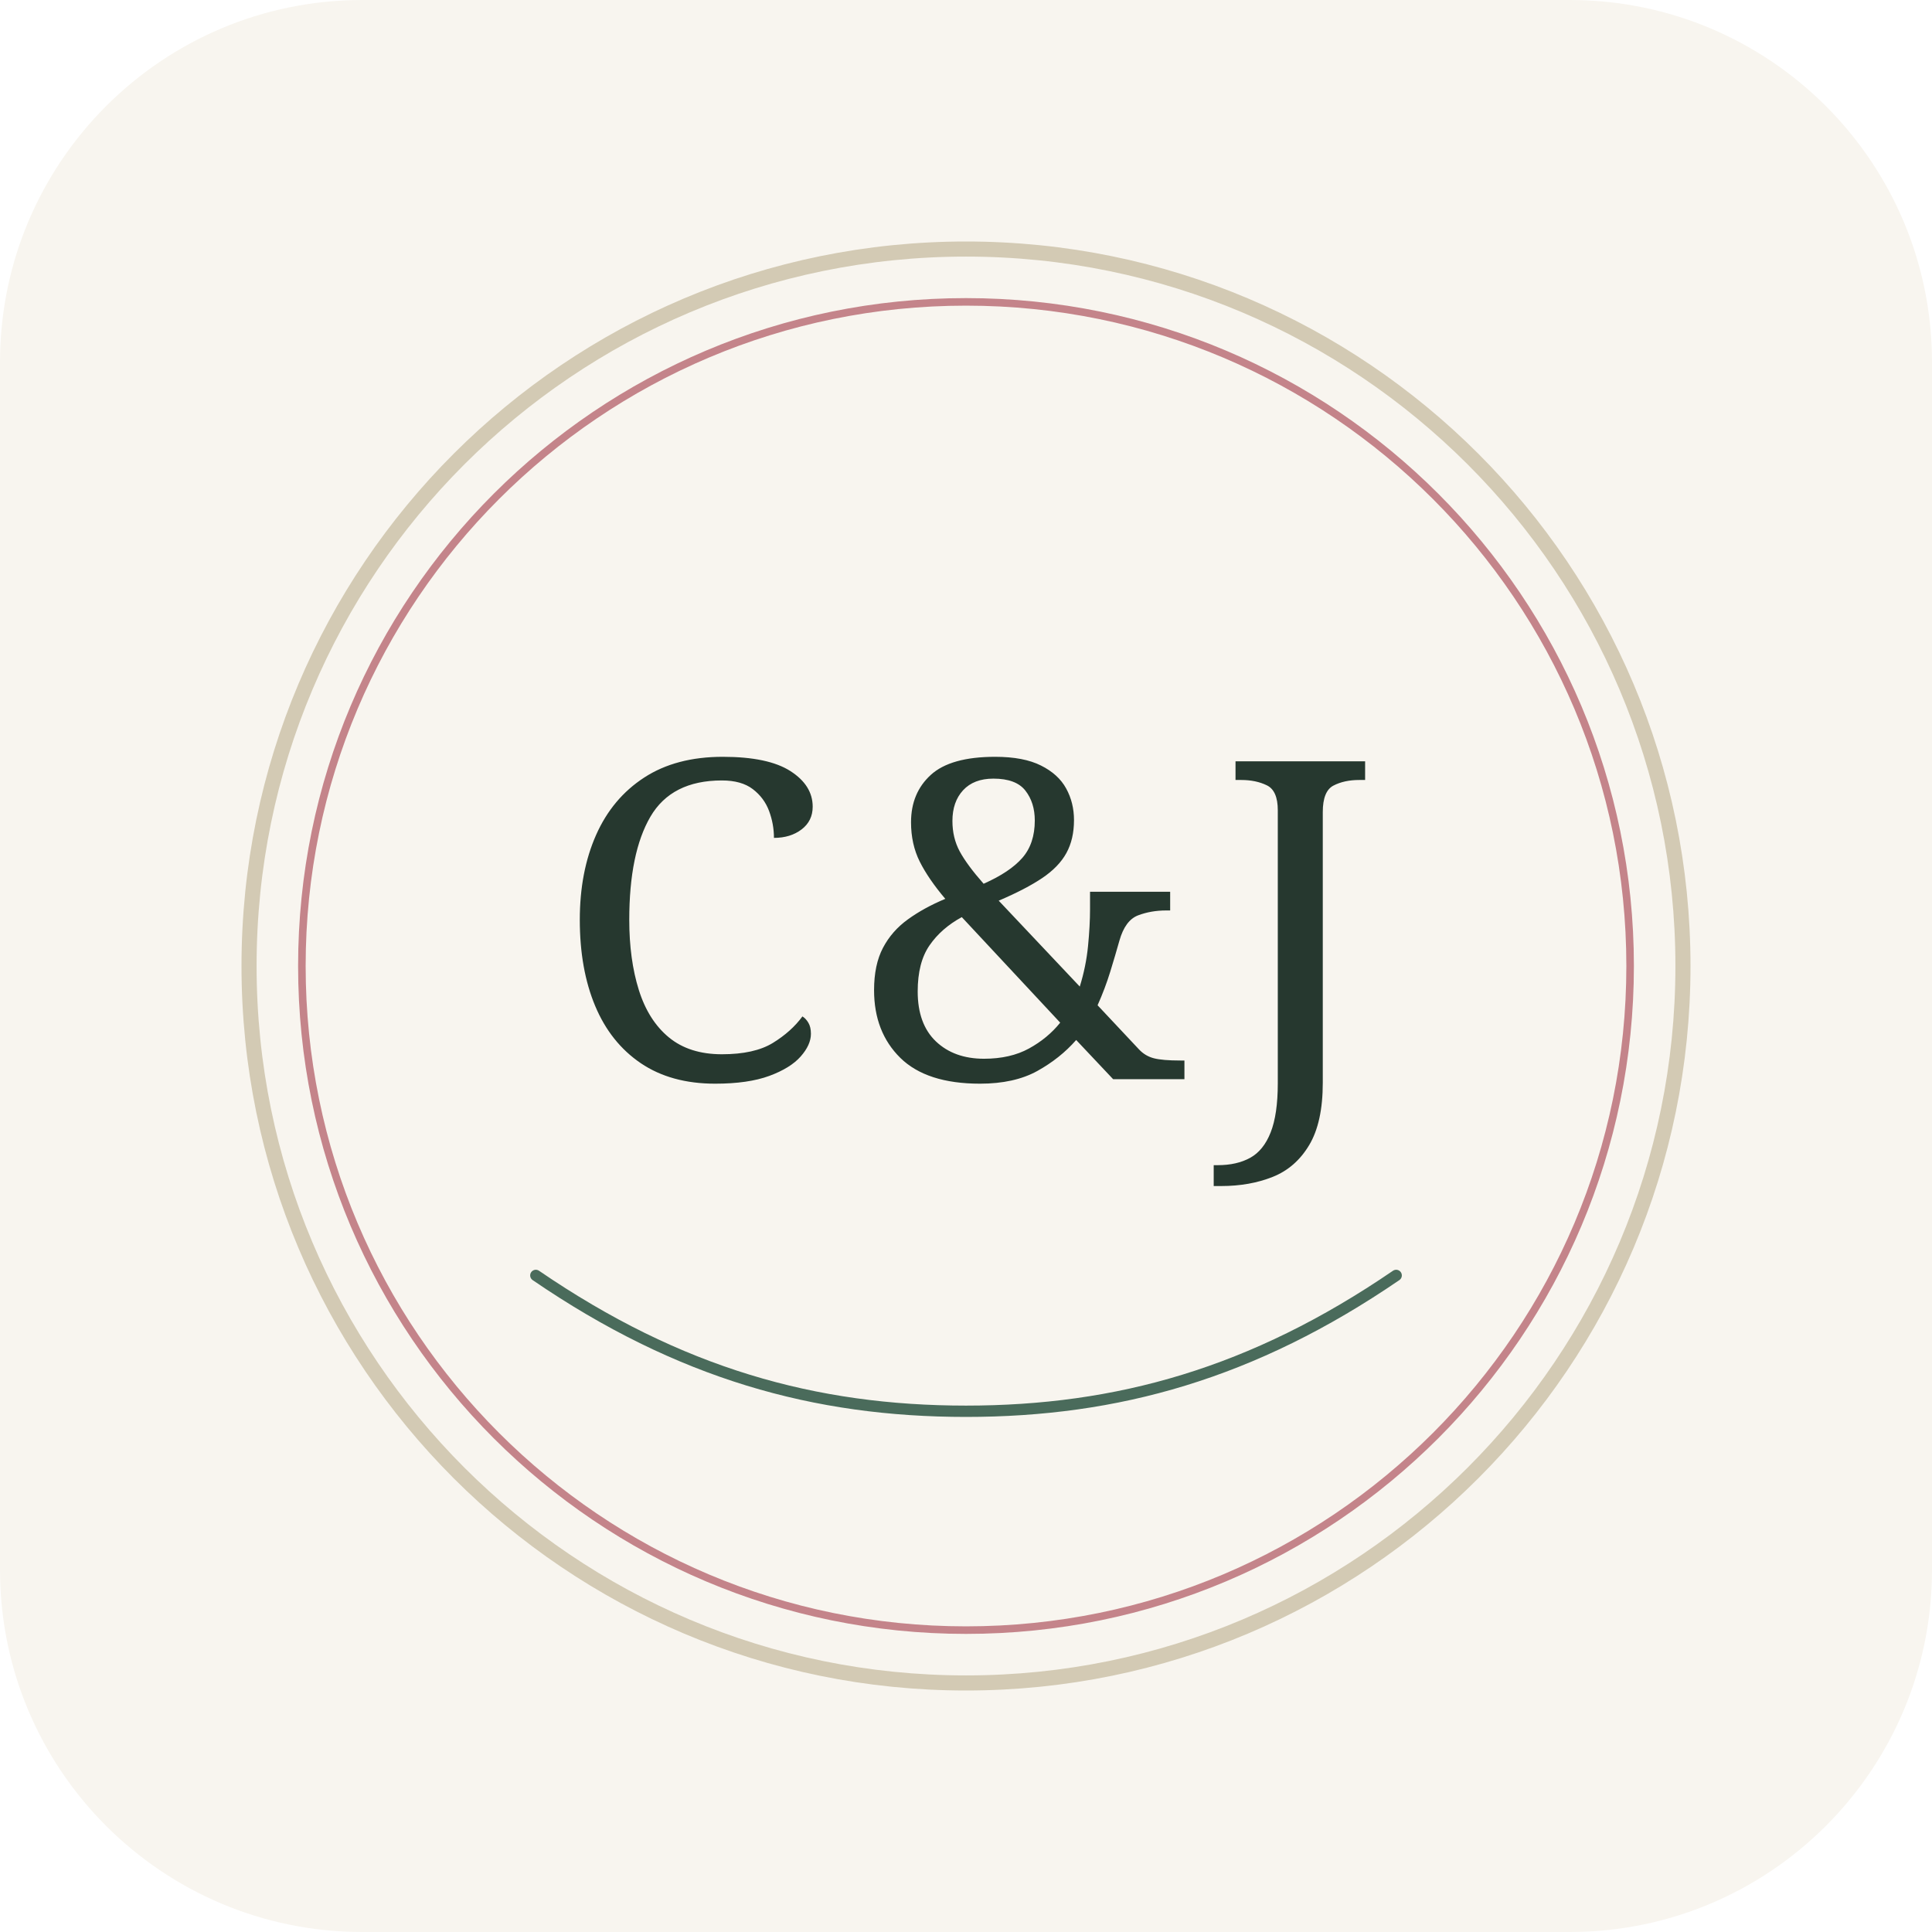
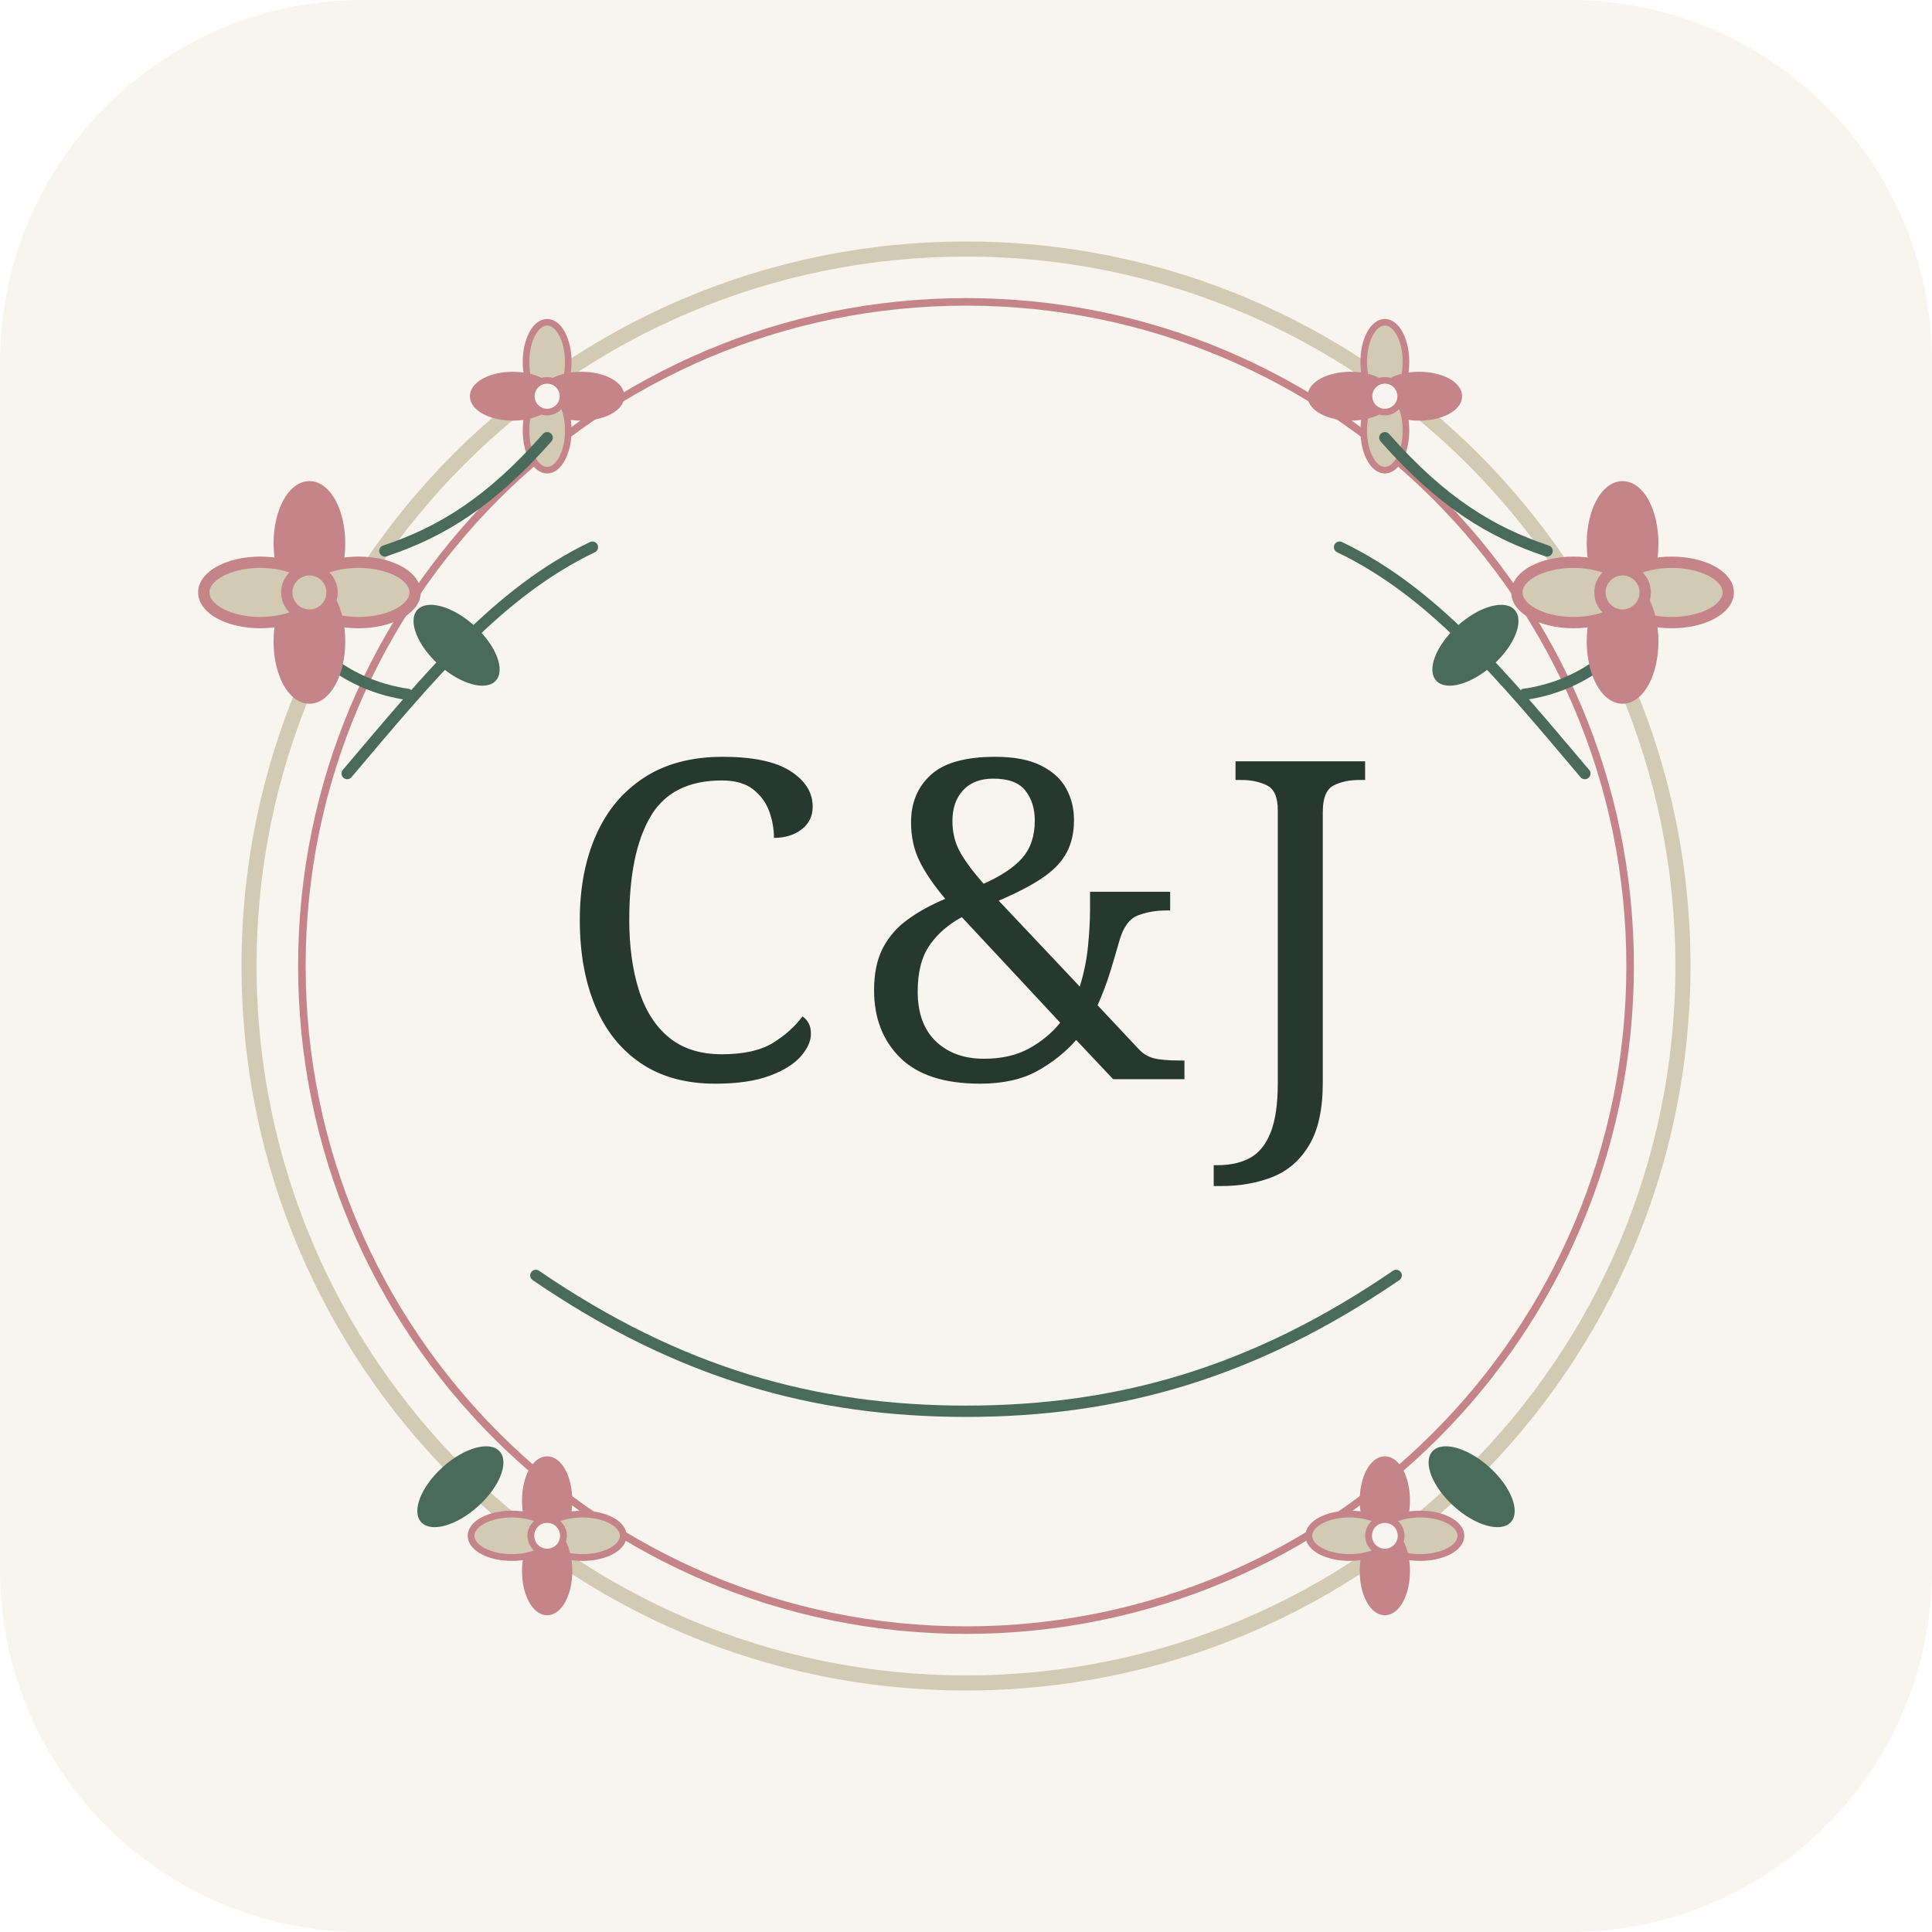
<svg xmlns="http://www.w3.org/2000/svg" viewBox="0 0 512 512" role="img" aria-labelledby="title">
  <rect width="512" height="512" rx="96" fill="#f8f5ef" />
  <circle cx="256" cy="256" r="190" fill="none" stroke="#d3cab4" stroke-width="4" />
  <circle cx="256" cy="256" r="176" fill="none" stroke="#c4848a" stroke-width="2" />
+   <g fill="none" stroke="#4a6b5b" stroke-width="3" stroke-linecap="round">
+     <path d="M92 205c22-26 40-48 65-60" />
+     <path d="M420 205c-22-26-40-48-65-60" />
+     <path d="M108 184c-14-2-25-10-33-22" />
+     <path d="M404 184c14-2 25-10 33-22" />
+   </g>
+   <g stroke="#c4848a" stroke-width="3">
+     <g transform="translate(82 157)">
+       <ellipse cx="0" cy="-13" rx="8" ry="15" fill="#c4848a" />
+       <ellipse cx="13" cy="0" rx="15" ry="8" fill="#d3cab4" />
+       <ellipse cx="0" cy="13" rx="8" ry="15" fill="#c4848a" />
+       <ellipse cx="-13" cy="0" rx="15" ry="8" fill="#d3cab4" />
+       <circle r="6" fill="#d3cab4" />
+     </g>
+     <g transform="translate(430 157)">
+       <ellipse cx="0" cy="-13" rx="8" ry="15" fill="#c4848a" />
+       <ellipse cx="13" cy="0" rx="15" ry="8" fill="#d3cab4" />
+       <ellipse cx="0" cy="13" rx="8" ry="15" fill="#c4848a" />
+       <ellipse cx="-13" cy="0" rx="15" ry="8" fill="#d3cab4" />
+       <circle r="6" fill="#d3cab4" />
+     </g>
+   </g>
+   <g fill="#4a6b5b">
+     <ellipse cx="121" cy="171" rx="7" ry="14" transform="rotate(-48 121 171)" />
+     <ellipse cx="391" cy="171" rx="7" ry="14" transform="rotate(48 391 171)" />
+   </g>
+   <g stroke="#c4848a" stroke-width="2.5">
+     <g transform="translate(145 105) scale(.7)">
+       <ellipse cx="0" cy="-13" rx="8" ry="15" fill="#d3cab4" />
+       <ellipse cx="13" cy="0" rx="15" ry="8" fill="#c4848a" />
+       <ellipse cx="0" cy="13" rx="8" ry="15" fill="#d3cab4" />
+       <ellipse cx="-13" cy="0" rx="15" ry="8" fill="#c4848a" />
+       <circle r="6" fill="#f8f5ef" />
+     </g>
+     <g transform="translate(367 105) scale(.7)">
+       <ellipse cx="0" cy="-13" rx="8" ry="15" fill="#d3cab4" />
+       <ellipse cx="13" cy="0" rx="15" ry="8" fill="#c4848a" />
+       <ellipse cx="0" cy="13" rx="8" ry="15" fill="#d3cab4" />
+       <ellipse cx="-13" cy="0" rx="15" ry="8" fill="#c4848a" />
+       <circle r="6" fill="#f8f5ef" />
+     </g>
+   </g>
+   <g fill="none" stroke="#4a6b5b" stroke-width="3" stroke-linecap="round">
+     <path d="M145 116c-15 17-28 25-43 30" />
+     <path d="M367 116c15 17 28 25 43 30" />
+   </g>
+   <g stroke="#c4848a" stroke-width="2.5">
+     <g transform="translate(145 407) scale(.72)">
+       <ellipse cx="0" cy="-13" rx="8" ry="15" fill="#c4848a" />
+       <ellipse cx="13" cy="0" rx="15" ry="8" fill="#d3cab4" />
+       <ellipse cx="0" cy="13" rx="8" ry="15" fill="#c4848a" />
+       <ellipse cx="-13" cy="0" rx="15" ry="8" fill="#d3cab4" />
+       <circle r="6" fill="#f8f5ef" />
+     </g>
+     <g transform="translate(367 407) scale(.72)">
+       <ellipse cx="0" cy="-13" rx="8" ry="15" fill="#c4848a" />
+       <ellipse cx="13" cy="0" rx="15" ry="8" fill="#d3cab4" />
+       <ellipse cx="0" cy="13" rx="8" ry="15" fill="#c4848a" />
+       <ellipse cx="-13" cy="0" rx="15" ry="8" fill="#d3cab4" />
+       <circle r="6" fill="#f8f5ef" />
+     </g>
+   </g>
+   <g fill="#4a6b5b">
+     <ellipse cx="122" cy="394" rx="7" ry="14" transform="rotate(48 122 394)" />
+     <ellipse cx="390" cy="394" rx="7" ry="14" transform="rotate(-48 390 394)" />
+   </g>
  <text x="256" y="286" text-anchor="middle" fill="#26382f" font-family="Georgia, serif" font-size="118" letter-spacing="8">C&amp;J</text>
  <path d="M142 338c38 26 74 36 114 36s76-10 114-36" fill="none" stroke="#4a6b5b" stroke-width="3" stroke-linecap="round" />
</svg>
